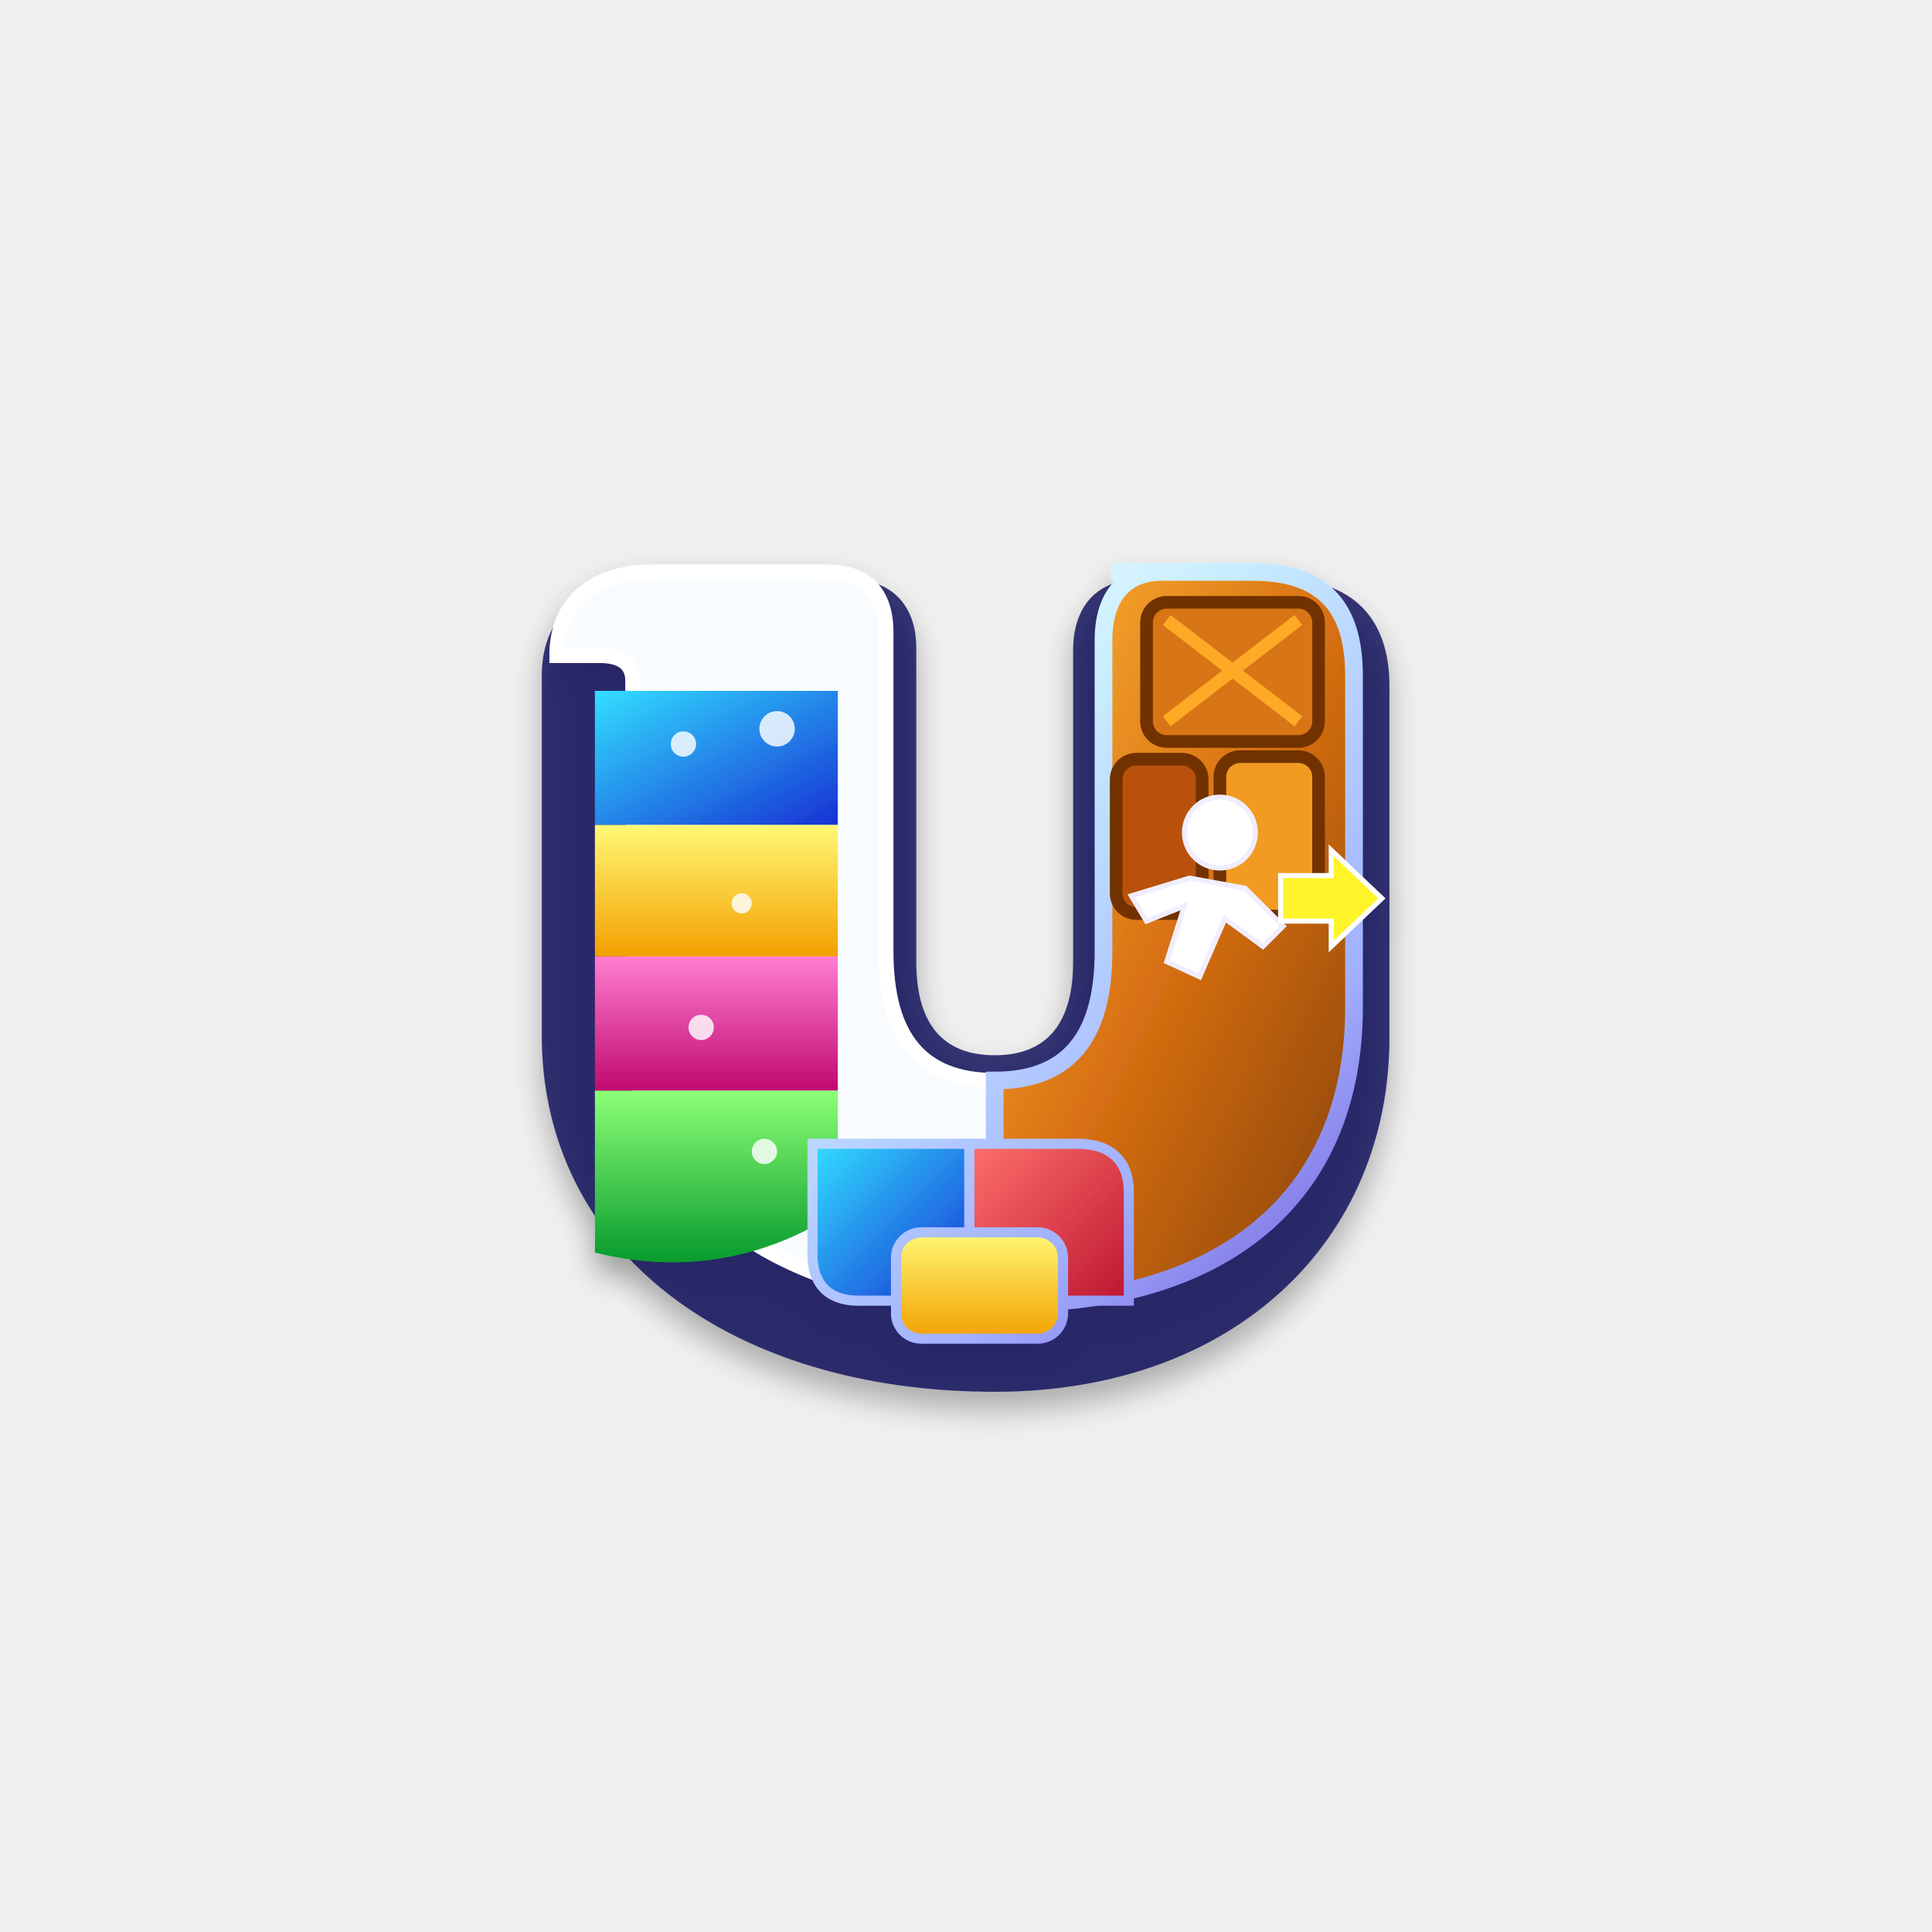
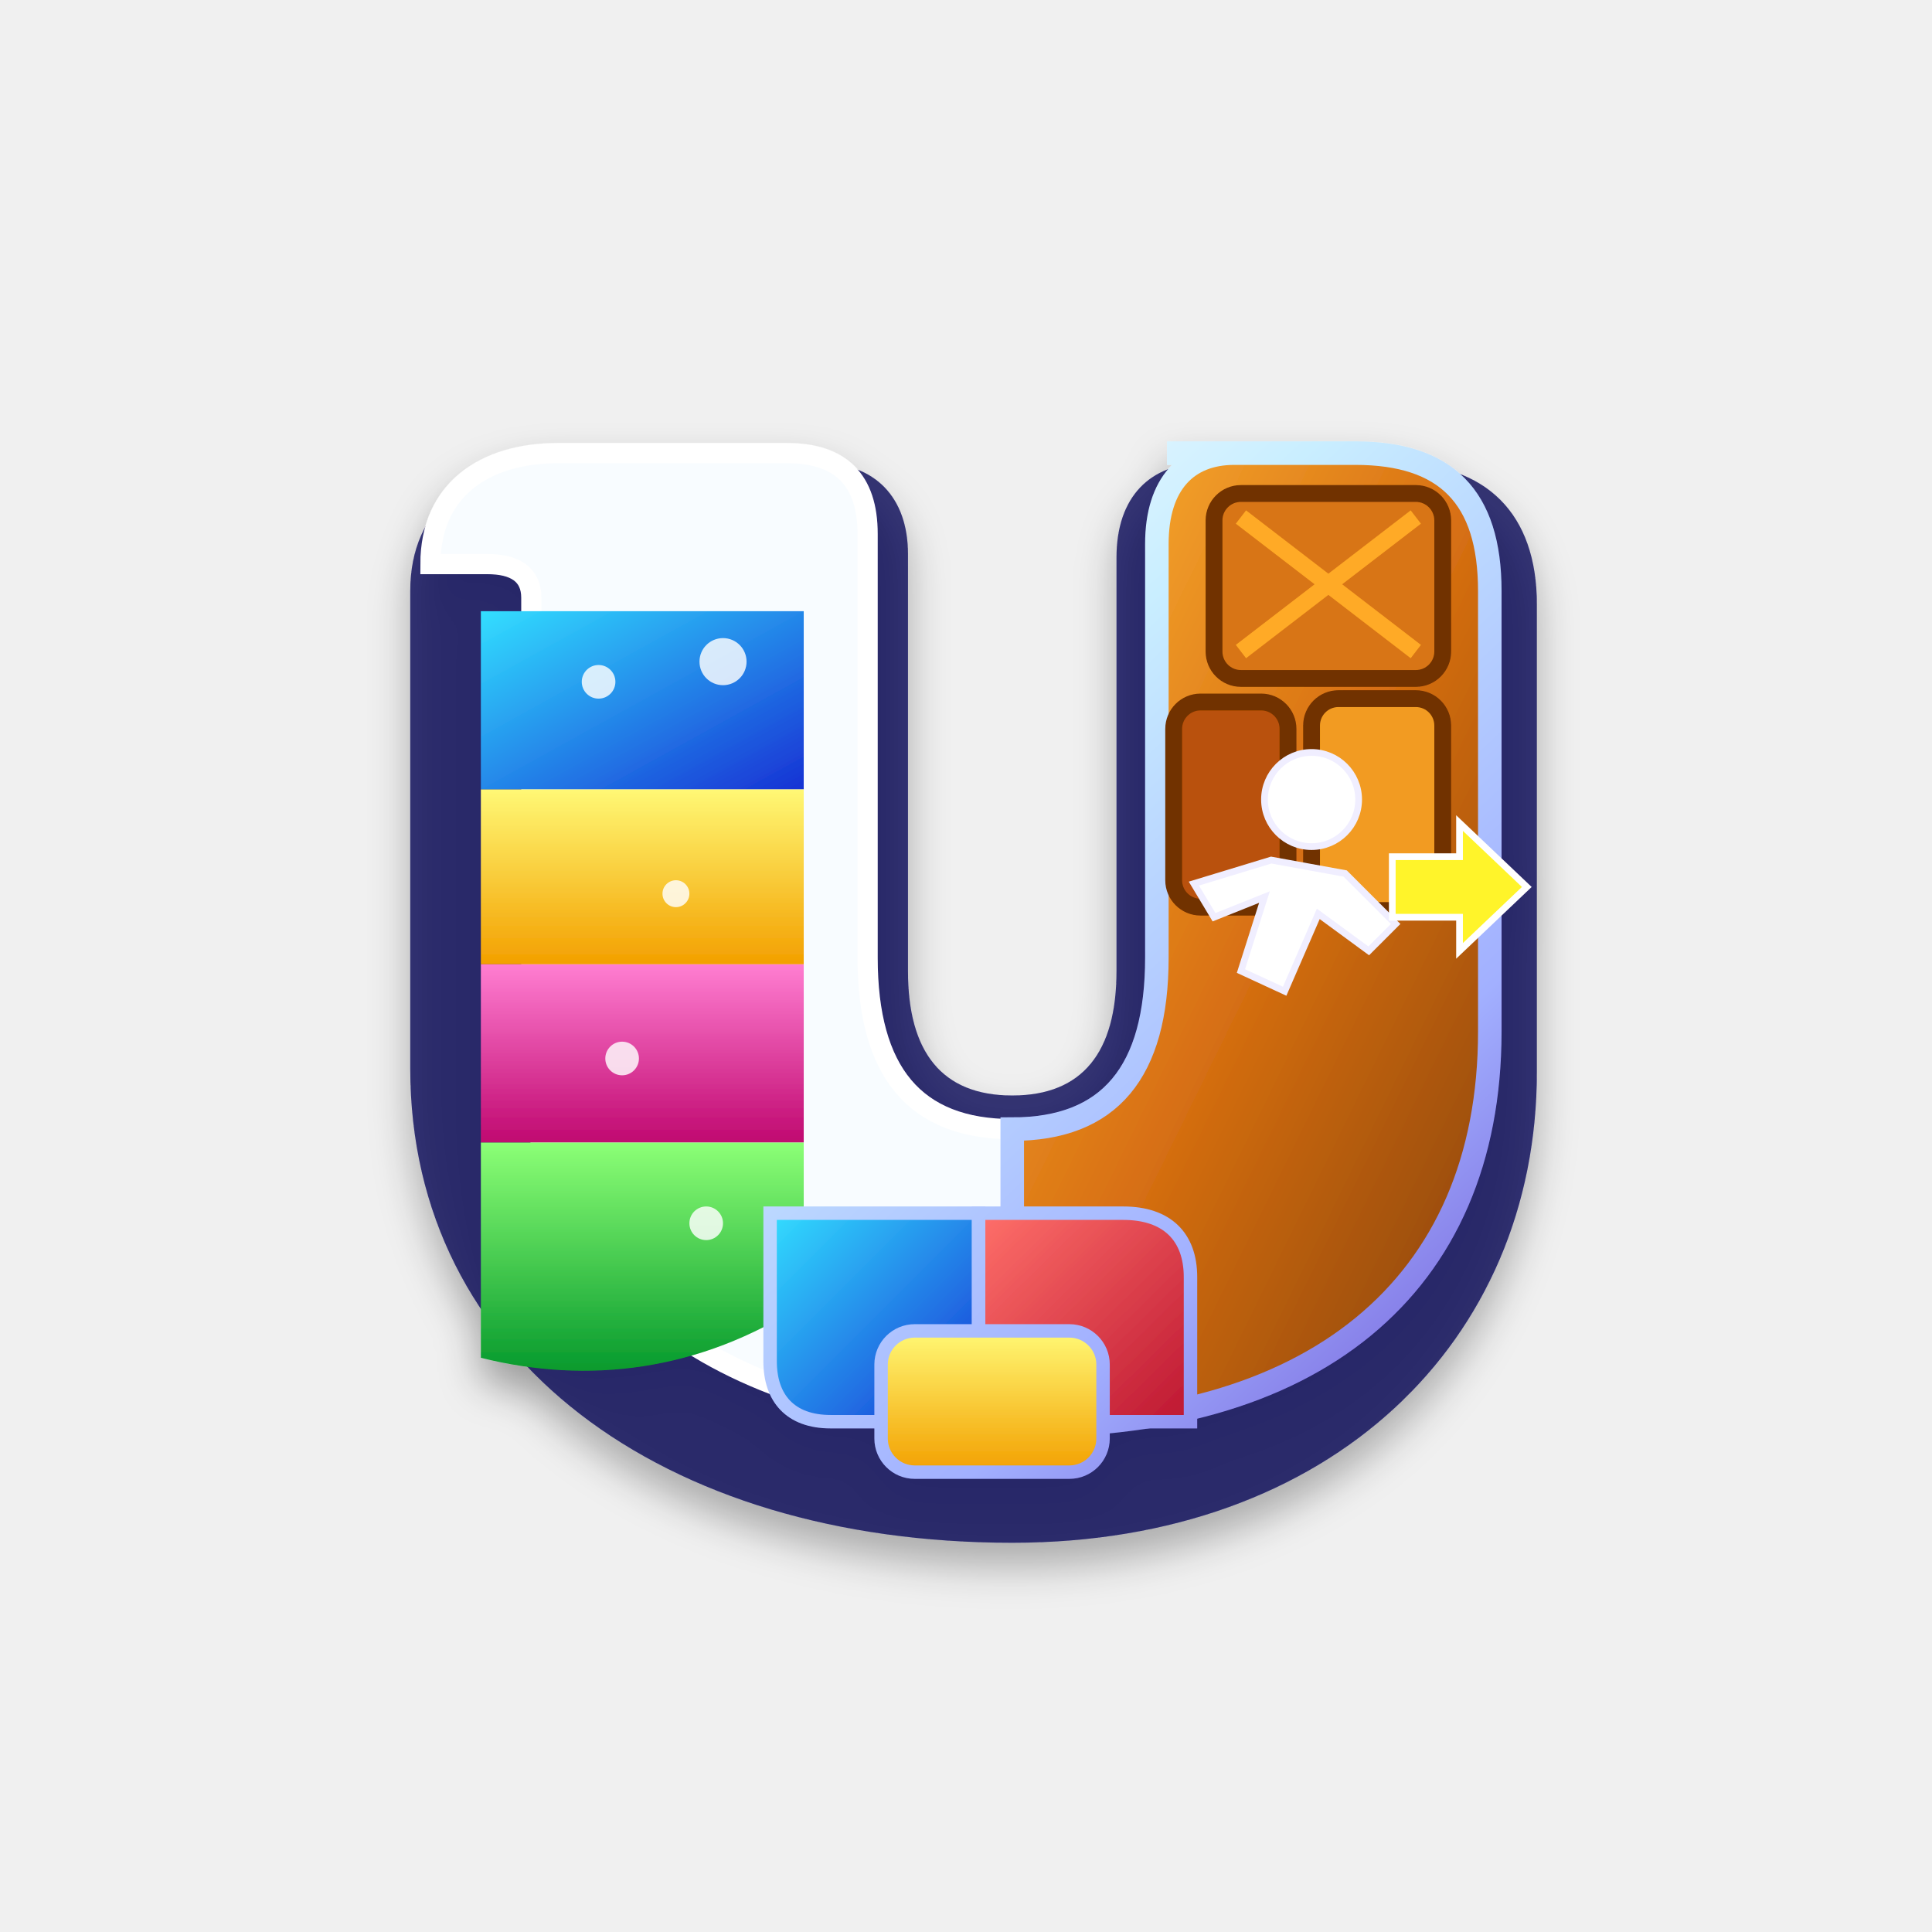
<svg xmlns="http://www.w3.org/2000/svg" width="432" height="432" viewBox="0 0 432 432">
  <defs>
    <linearGradient id="rim" x1="90" y1="64" x2="340" y2="330" gradientUnits="userSpaceOnUse">
      <stop stop-color="#FFFFFF" />
      <stop offset=".3" stop-color="#C9EEFF" />
      <stop offset=".72" stop-color="#A2B0FF" />
      <stop offset="1" stop-color="#6F55D5" />
    </linearGradient>
    <linearGradient id="blue" x1="0" y1="0" x2="1" y2="1">
      <stop stop-color="#32DEFF" />
      <stop offset="1" stop-color="#1732D4" />
    </linearGradient>
    <linearGradient id="yellow" x1="0" y1="0" x2="0" y2="1">
      <stop stop-color="#FFF875" />
      <stop offset="1" stop-color="#F3A000" />
    </linearGradient>
    <linearGradient id="pink" x1="0" y1="0" x2="0" y2="1">
      <stop stop-color="#FF7ED1" />
      <stop offset="1" stop-color="#C00970" />
    </linearGradient>
    <linearGradient id="green" x1="0" y1="0" x2="0" y2="1">
      <stop stop-color="#8CFF76" />
      <stop offset="1" stop-color="#079A2D" />
    </linearGradient>
    <linearGradient id="red" x1="0" y1="0" x2="1" y2="1">
      <stop stop-color="#FF706A" />
      <stop offset="1" stop-color="#BD1631" />
    </linearGradient>
    <linearGradient id="wood" x1="0" y1="0" x2="1" y2="1">
      <stop stop-color="#FFB737" />
      <stop offset=".5" stop-color="#D87012" />
      <stop offset="1" stop-color="#844007" />
    </linearGradient>
    <filter id="s" x="-30%" y="-30%" width="160%" height="180%">
      <feGaussianBlur in="SourceAlpha" stdDeviation="6" />
      <feOffset dy="7" />
      <feComponentTransfer>
        <feFuncA type="linear" slope=".35" />
      </feComponentTransfer>
      <feMerge>
        <feMergeNode />
        <feMergeNode in="SourceGraphic" />
      </feMerge>
    </filter>
  </defs>
-   <g id="AdaptiveSafeZone" transform="translate(216 216) scale(.69) translate(-216 -216)">
-     <g transform="translate(49 76) scale(.82)" filter="url(#s)">
+   <g id="AdaptiveSafeZone" transform="translate(216 216) scale(.94) translate(-216 -216)">
+     <g transform="translate(55 82) scale(.80)" filter="url(#s)">
      <path d="M36 48c0-25 18-38 43-38h79c16 0 26 10 26 27v124c0 24 10 37 31 37s31-13 31-37V38c0-18 10-28 26-28h57c27 0 42 15 42 42v139c0 80-61 140-156 140C111 331 36 276 36 190V48z" fill="#0C075A" opacity=".82" transform="translate(0 8)" />
      <path d="M42 48c0-22 16-33 38-33h68c16 0 24 8 24 24v126c0 34 14 51 43 51v88c-85 0-143-43-143-108V58c0-7-5-10-13-10H42z" fill="#F8FCFF" stroke="#FFFFFF" stroke-width="6" />
      <path d="M57 62h96v53H57z" fill="url(#blue)" />
      <path d="M57 115h96v52H57z" fill="url(#yellow)" />
      <path d="M57 167h96v53H57z" fill="url(#pink)" />
      <path d="M57 220h96v48c-31 20-64 24-96 16z" fill="url(#green)" />
      <g fill="#FFF" opacity=".82">
        <circle cx="92" cy="83" r="5" />
        <circle cx="129" cy="77" r="7" />
        <circle cx="115" cy="146" r="4" />
        <circle cx="99" cy="195" r="5" />
        <circle cx="124" cy="244" r="5" />
      </g>
      <path d="M261 15h56c27 0 40 13 40 41v131c0 76-53 119-142 117v-88c29 0 43-17 43-51V42c0-18 9-27 23-27z" fill="url(#wood)" stroke="url(#rim)" stroke-width="7" />
      <rect x="275" y="27" width="68" height="55" rx="8" fill="#D87512" stroke="#713000" stroke-width="5" />
      <path d="M283 34l52 40m0-40l-52 40" stroke="#FFAA28" stroke-width="5" />
      <rect x="263" y="89" width="34" height="61" rx="8" fill="#B95108" stroke="#713000" stroke-width="5" />
      <rect x="304" y="88" width="39" height="63" rx="8" fill="#F29B20" stroke="#713000" stroke-width="5" />
      <g fill="#FFF" stroke="#F0EEFF" stroke-width="2">
        <circle cx="304" cy="118" r="14" />
        <path d="M292 136l22 4 15 15-8 8-15-11-10 23-13-6 7-22-15 6-6-10z" />
      </g>
      <path d="M328 135h20v-10l20 19-20 19v-10h-20z" fill="#FFF429" stroke="#FFF" stroke-width="2" />
      <g stroke="url(#rim)" stroke-width="4">
        <path d="M143 241h62v62h-44c-12 0-18-7-18-18z" fill="url(#blue)" />
        <path d="M205 241h43c13 0 20 7 20 19v43h-63z" fill="url(#red)" />
        <rect x="176" y="276" width="66" height="42" rx="10" fill="url(#yellow)" />
      </g>
    </g>
  </g>
</svg>
